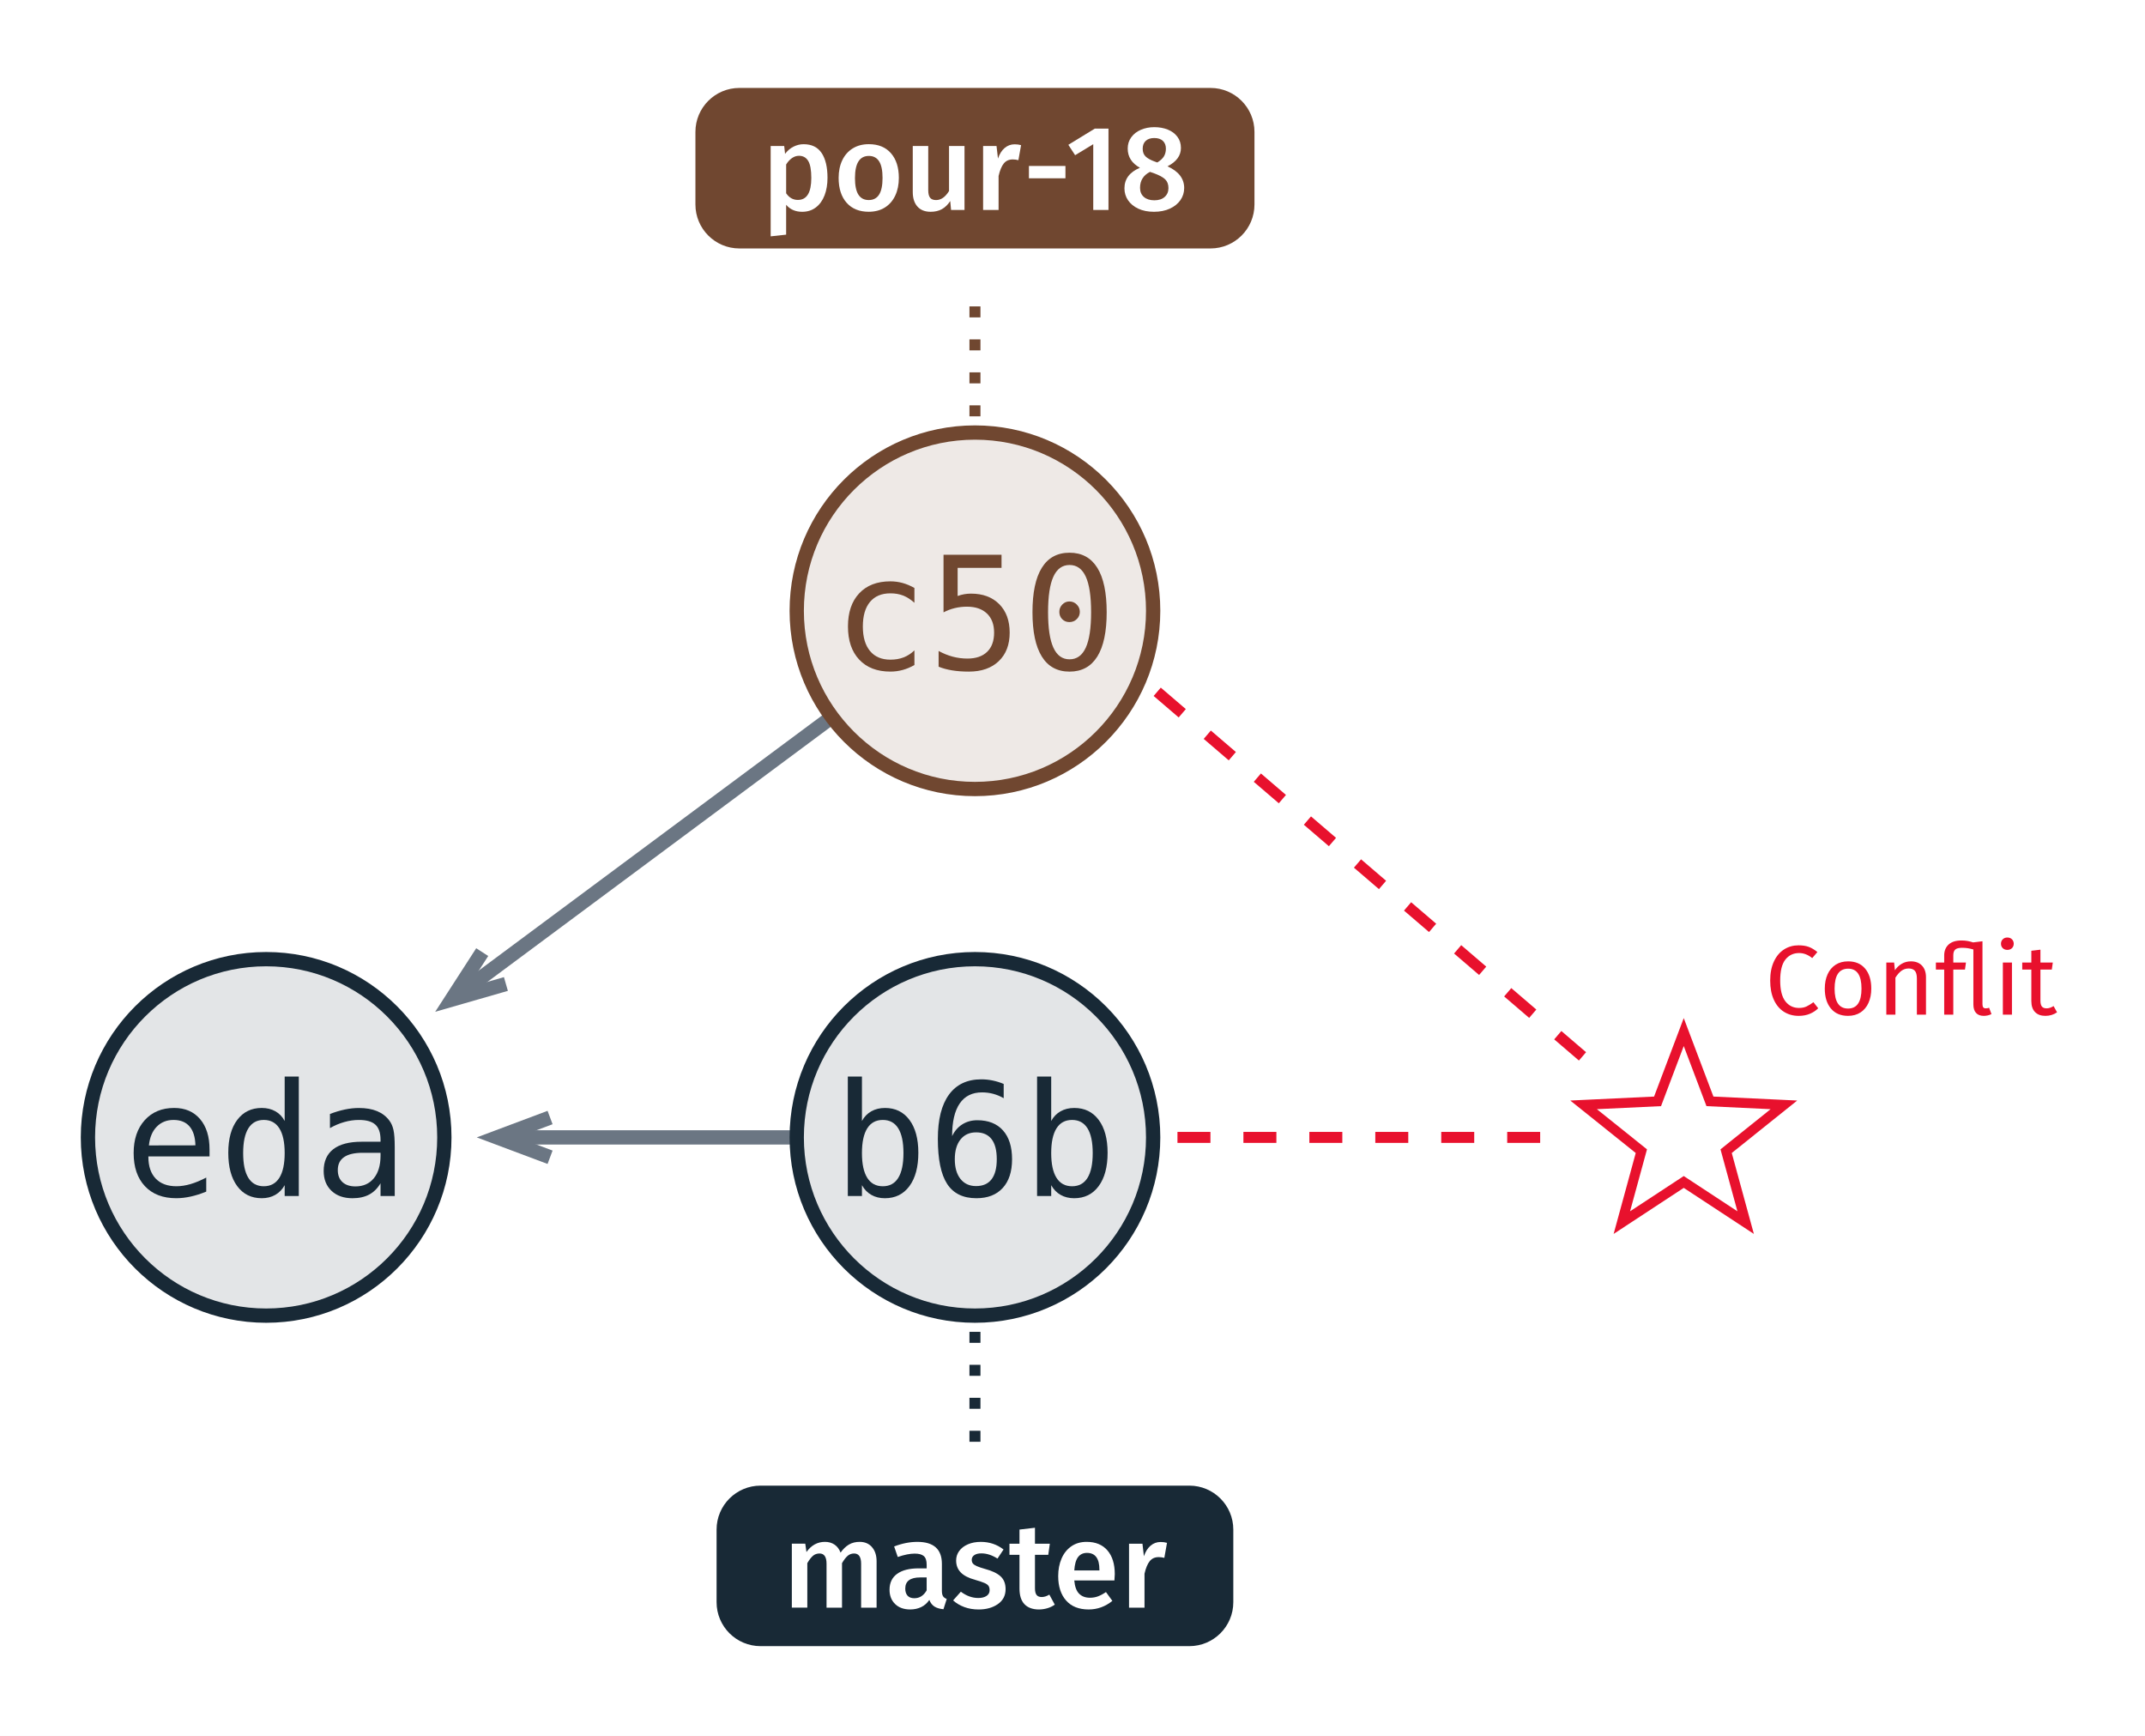
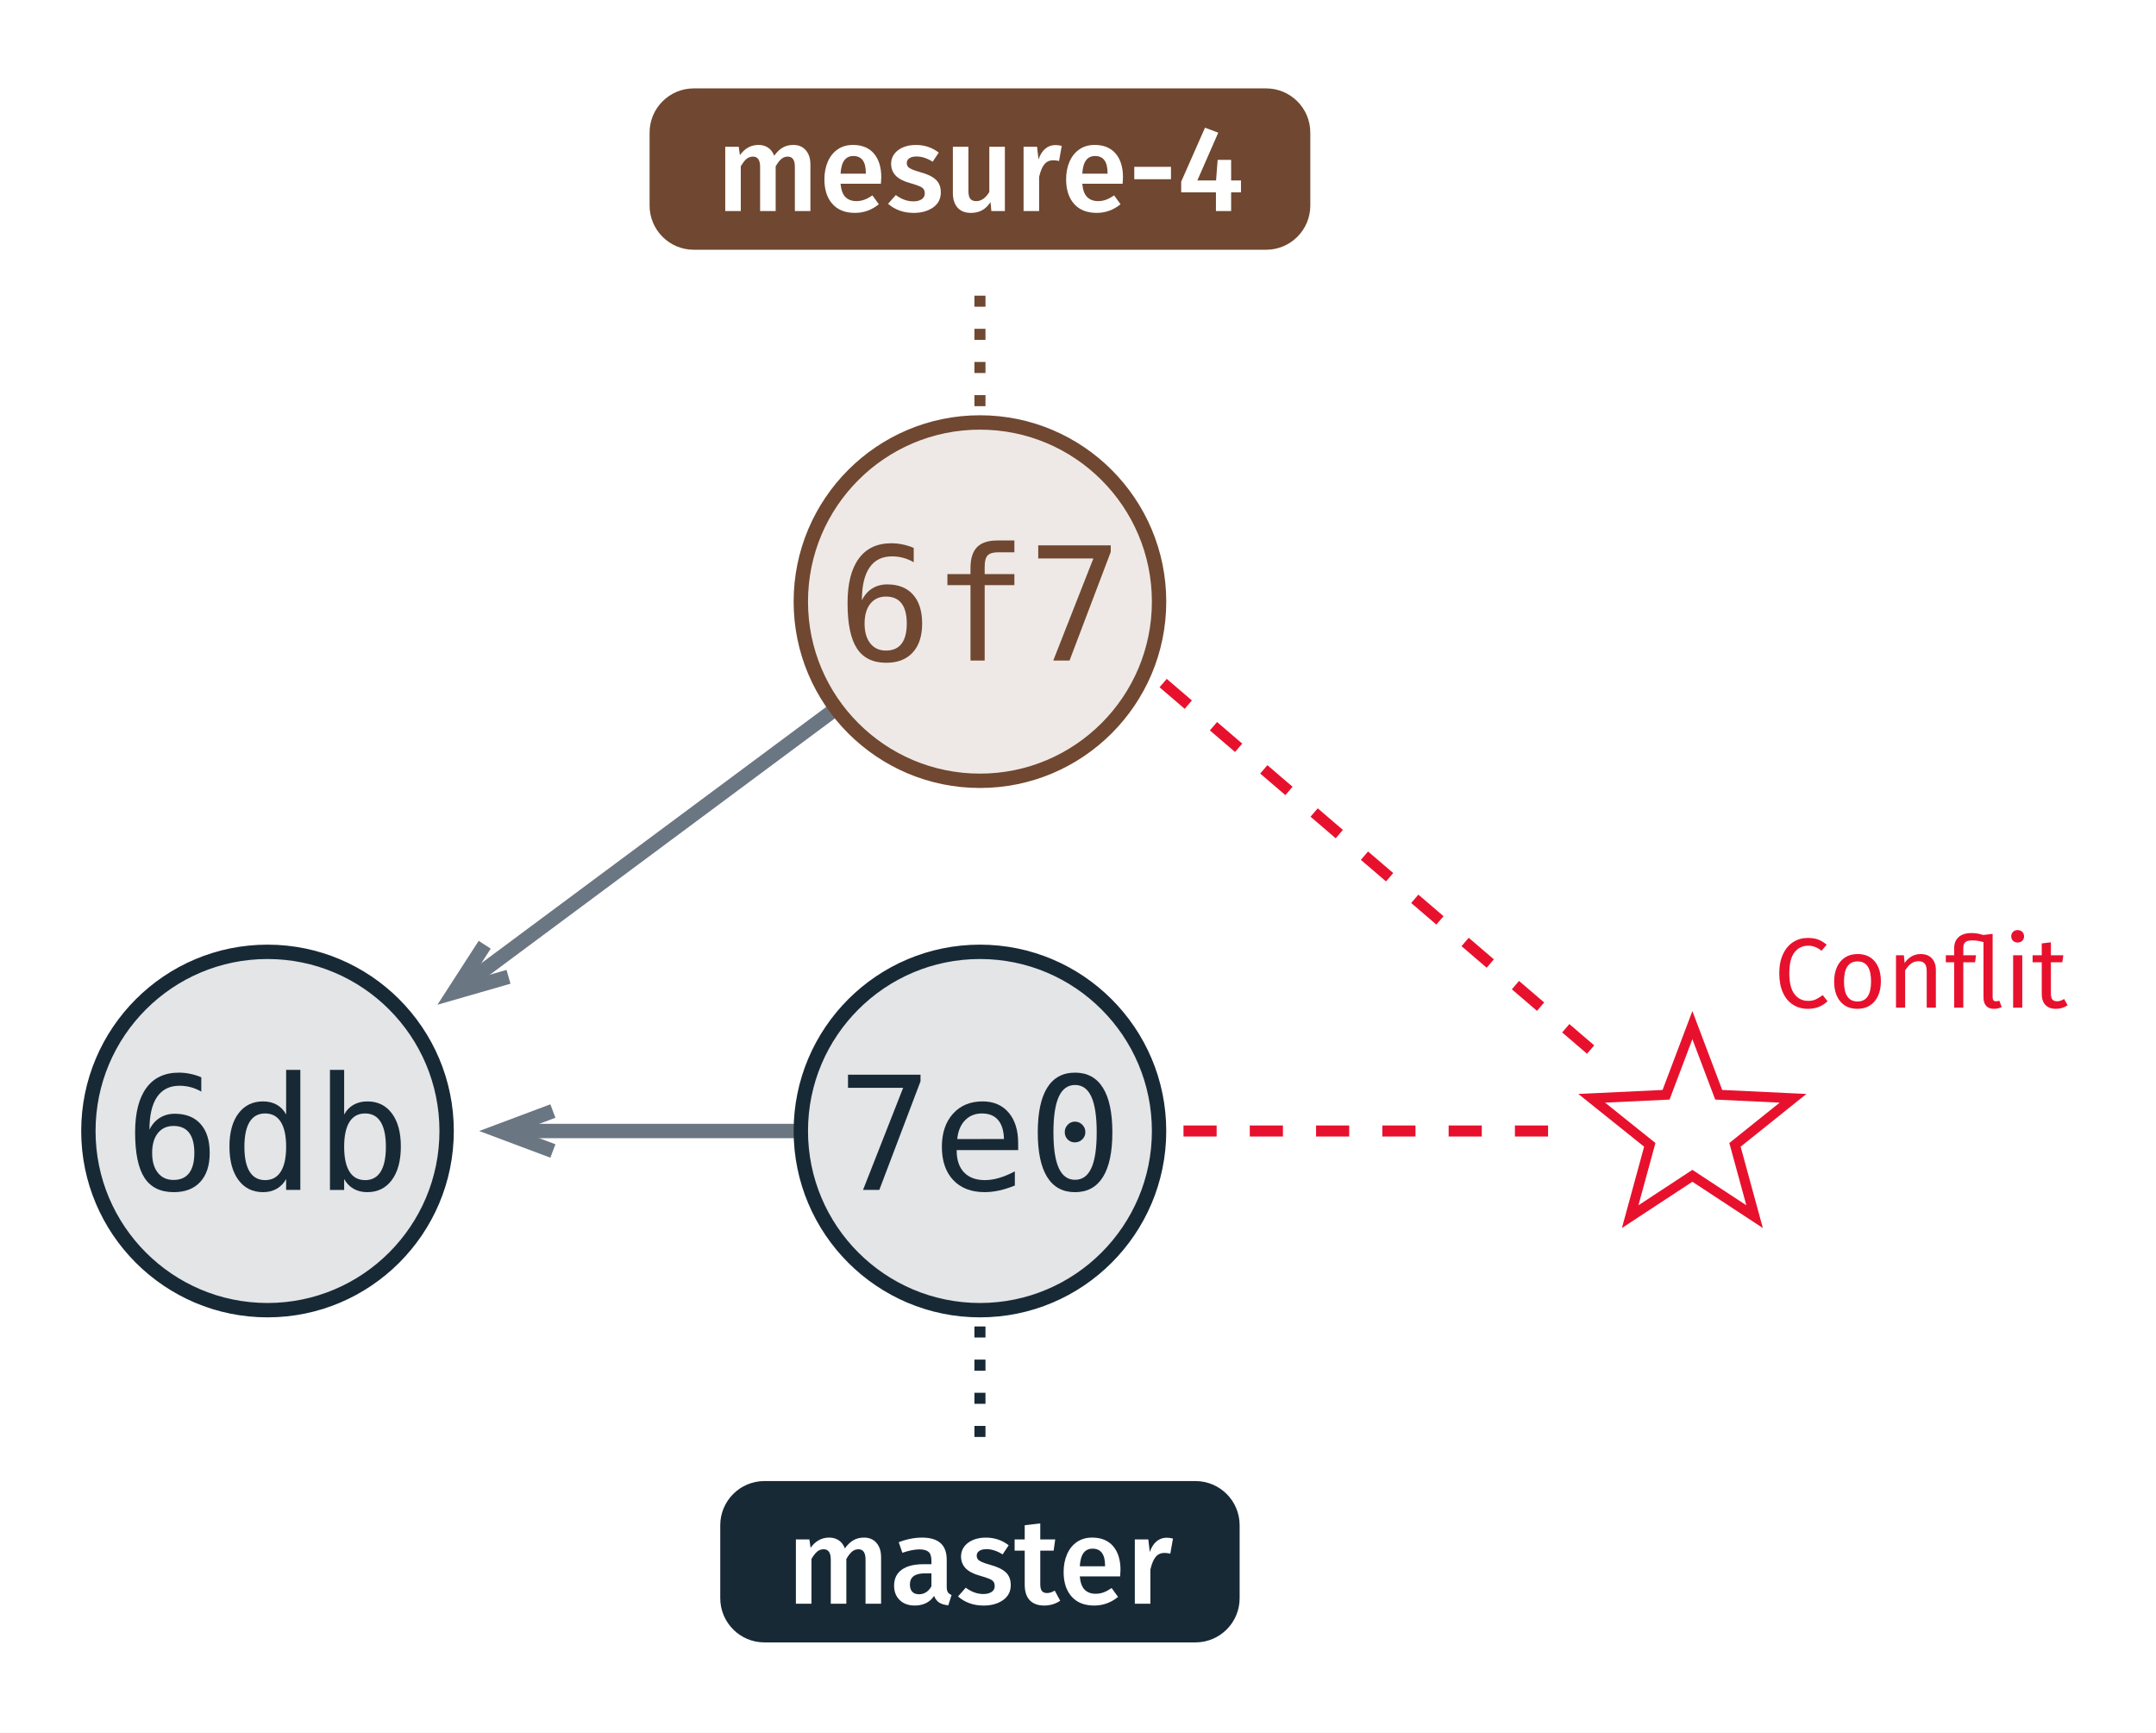
- <svg xmlns="http://www.w3.org/2000/svg" xmlns:xlink="http://www.w3.org/1999/xlink" viewBox="0 0 195.156 157.911" width="195.156pt" height="157.911pt">
-   <path fill="#ffffff" fill-rule="nonzero" d="M 0 0v 157.911h 195.156v -157.911Z " />
+ <svg xmlns="http://www.w3.org/2000/svg" xmlns:xlink="http://www.w3.org/1999/xlink" viewBox="0 0 195.156 156.794" width="195.156pt" height="156.794pt">
+   <path fill="#ffffff" fill-rule="nonzero" d="M 0 0v 156.794h 195.156v -156.794Z " />
  <g transform="translate(8 8)">
-     <path fill="none" stroke="#6b7683" stroke-width="1.3" stroke-linecap="butt" stroke-linejoin="miter" stroke-miterlimit="4" transform="translate(37.22762 95.46643)" d="M 0 0m 27.261 0h -27.261" />
-     <path fill="none" stroke="#6b7683" stroke-width="1.3" stroke-linecap="butt" stroke-linejoin="miter" stroke-miterlimit="4" transform="translate(37.22758 93.65934)" d="M 0 0m 4.819 3.614l -4.819 -1.807l 4.819 -1.807" />
-     <path fill="none" stroke="#6b7683" stroke-width="1.3" stroke-linecap="butt" stroke-linejoin="miter" stroke-miterlimit="4" transform="translate(33.08258 57.22982)" d="M 0 0m 34.604 0l -34.604 25.706" />
-     <path fill="none" stroke="#6b7683" stroke-width="1.3" stroke-linecap="butt" stroke-linejoin="miter" stroke-miterlimit="4" transform="translate(33.08256 78.61138)" d="M 0 0m 4.946 2.901l -4.946 1.423l 2.791 -4.324" />
-     <path fill="#e3e5e7" fill-rule="nonzero" stroke="#182936" stroke-width="1.3" stroke-linecap="butt" stroke-linejoin="miter" stroke-miterlimit="4" transform="translate(0 79.25226)" d="M 0 0m 16.214 0c -8.947 0 -16.214 7.267 -16.214 16.214c 0 8.947 7.267 16.214 16.214 16.214c 8.947 0 16.214 -7.267 16.214 -16.214c 0 -8.947 -7.267 -16.214 -16.214 -16.214Z " />
-     <path fill="none" transform="translate(3.300184 89.93286)" d="M 0 0h 25.828v 11.067h -25.828v -11.067Z " />
-     <g transform="translate(3.300184 89.93286)">
+     <path fill="none" stroke="#6b7683" stroke-width="1.3" stroke-linecap="butt" stroke-linejoin="miter" stroke-miterlimit="4" transform="translate(37.22762 94.34993)" d="M 0 0m 27.261 0h -27.261" />
+     <path fill="none" stroke="#6b7683" stroke-width="1.3" stroke-linecap="butt" stroke-linejoin="miter" stroke-miterlimit="4" transform="translate(37.22758 92.54284)" d="M 0 0m 4.819 3.614l -4.819 -1.807l 4.819 -1.807" />
+     <path fill="none" stroke="#6b7683" stroke-width="1.3" stroke-linecap="butt" stroke-linejoin="miter" stroke-miterlimit="4" transform="translate(33.08258 56.11332)" d="M 0 0m 34.604 0l -34.604 25.706" />
+     <path fill="none" stroke="#6b7683" stroke-width="1.3" stroke-linecap="butt" stroke-linejoin="miter" stroke-miterlimit="4" transform="translate(33.08256 77.49488)" d="M 0 0m 4.946 2.901l -4.946 1.423l 2.791 -4.324" />
+     <path fill="#e3e5e7" fill-rule="nonzero" stroke="#182936" stroke-width="1.3" stroke-linecap="butt" stroke-linejoin="miter" stroke-miterlimit="4" transform="translate(0 78.13576)" d="M 0 0m 16.214 0c -8.947 0 -16.214 7.267 -16.214 16.214c 0 8.947 7.267 16.214 16.214 16.214c 8.947 0 16.214 -7.267 16.214 -16.214c 0 -8.947 -7.267 -16.214 -16.214 -16.214Z " />
+     <path fill="none" transform="translate(3.300184 88.81636)" d="M 0 0h 25.828v 11.067h -25.828v -11.067Z " />
+     <g transform="translate(3.300184 88.81636)">
      <g transform="matrix(1 0 0 -1 0 10.86465)">
-         <use xlink:href="#g5711DEEE2D03E79BB695A22C82EA7823" x="0" y="0" fill="#182936" fill-rule="nonzero" />
+         <use xlink:href="#gF35CA8BA316BA5B83AF3F6B9813C3C51" x="0" y="0" fill="#182936" fill-rule="nonzero" />
        <use xlink:href="#g828065F99A5CD79E3152F3270E71CFC" x="8.609" y="0" fill="#182936" fill-rule="nonzero" />
-         <use xlink:href="#gA28A9E12513D3AFB1E5ECDD2BBFF061A" x="17.219" y="0" fill="#182936" fill-rule="nonzero" />
-       </g>
-     </g>
-     <path fill="#e3e5e7" fill-rule="nonzero" stroke="#182936" stroke-width="1.3" stroke-linecap="butt" stroke-linejoin="miter" stroke-miterlimit="4" transform="translate(64.48819 79.25226)" d="M 0 0m 16.214 0c -8.947 0 -16.214 7.267 -16.214 16.214c 0 8.947 7.267 16.214 16.214 16.214c 8.947 0 16.214 -7.267 16.214 -16.214c 0 -8.947 -7.267 -16.214 -16.214 -16.214Z " />
-     <path fill="none" transform="translate(67.78837 89.93286)" d="M 0 0h 25.828v 11.067h -25.828v -11.067Z " />
-     <g transform="translate(67.78837 89.93286)">
-       <g transform="matrix(1 0 0 -1 0 10.86465)">
-         <use xlink:href="#gA26AE10EE8A0F8E5A095B965E29D5BD8" x="0" y="0" fill="#182936" fill-rule="nonzero" />
-         <use xlink:href="#gF35CA8BA316BA5B83AF3F6B9813C3C51" x="8.609" y="0" fill="#182936" fill-rule="nonzero" />
        <use xlink:href="#gA26AE10EE8A0F8E5A095B965E29D5BD8" x="17.219" y="0" fill="#182936" fill-rule="nonzero" />
      </g>
    </g>
-     <path fill="#eee9e6" fill-rule="nonzero" stroke="#704730" stroke-width="1.3" stroke-linecap="butt" stroke-linejoin="miter" stroke-miterlimit="4" transform="translate(64.48819 31.34674)" d="M 0 0m 16.214 0c -8.947 0 -16.214 7.267 -16.214 16.214c 0 8.947 7.267 16.214 16.214 16.214c 8.947 0 16.214 -7.267 16.214 -16.214c 0 -8.947 -7.267 -16.214 -16.214 -16.214Z " />
-     <path fill="none" transform="translate(67.78837 42.02735)" d="M 0 0h 25.828v 11.067h -25.828v -11.067Z " />
-     <g transform="translate(67.78837 42.02735)">
+     <path fill="#e3e5e7" fill-rule="nonzero" stroke="#182936" stroke-width="1.3" stroke-linecap="butt" stroke-linejoin="miter" stroke-miterlimit="4" transform="translate(64.48819 78.13576)" d="M 0 0m 16.214 0c -8.947 0 -16.214 7.267 -16.214 16.214c 0 8.947 7.267 16.214 16.214 16.214c 8.947 0 16.214 -7.267 16.214 -16.214c 0 -8.947 -7.267 -16.214 -16.214 -16.214Z " />
+     <path fill="none" transform="translate(67.78837 88.81636)" d="M 0 0h 25.828v 11.067h -25.828v -11.067Z " />
+     <g transform="translate(67.78837 88.81636)">
      <g transform="matrix(1 0 0 -1 0 10.86465)">
-         <use xlink:href="#g44041A43405366C0D7B615E0075D3488" x="0" y="0" fill="#704730" fill-rule="nonzero" />
-         <use xlink:href="#gB6C741EF3B4A769594A95226C8D36040" x="8.609" y="0" fill="#704730" fill-rule="nonzero" />
-         <use xlink:href="#g79ACAE473995043BA74797CF8D460860" x="17.219" y="0" fill="#704730" fill-rule="nonzero" />
+         <use xlink:href="#g2159AD5D34ADA66B1B0FA1604024BB8E" x="0" y="0" fill="#182936" fill-rule="nonzero" />
+         <use xlink:href="#g5711DEEE2D03E79BB695A22C82EA7823" x="8.609" y="0" fill="#182936" fill-rule="nonzero" />
+         <use xlink:href="#g79ACAE473995043BA74797CF8D460860" x="17.219" y="0" fill="#182936" fill-rule="nonzero" />
      </g>
    </g>
-     <path fill="none" stroke="#182936" stroke-width="1" stroke-linecap="butt" stroke-linejoin="miter" stroke-miterlimit="4" stroke-dashoffset="0" stroke-dasharray="1 2" transform="translate(80.70236 113.1546)" d="M 0 0v 10.318" />
-     <path fill="none" transform="translate(57.19586 127.1448)" d="M 0 0h 47.013v 14.766h -47.013v -14.766Z " />
-     <g transform="translate(57.19586 127.1448)">
+     <path fill="#eee9e6" fill-rule="nonzero" stroke="#704730" stroke-width="1.3" stroke-linecap="butt" stroke-linejoin="miter" stroke-miterlimit="4" transform="translate(64.48819 30.23024)" d="M 0 0m 16.214 0c -8.947 0 -16.214 7.267 -16.214 16.214c 0 8.947 7.267 16.214 16.214 16.214c 8.947 0 16.214 -7.267 16.214 -16.214c 0 -8.947 -7.267 -16.214 -16.214 -16.214Z " />
+     <path fill="none" transform="translate(67.78837 40.91085)" d="M 0 0h 25.828v 11.067h -25.828v -11.067Z " />
+     <g transform="translate(67.78837 40.91085)">
+       <g transform="matrix(1 0 0 -1 0 10.86465)">
+         <use xlink:href="#gF35CA8BA316BA5B83AF3F6B9813C3C51" x="0" y="0" fill="#704730" fill-rule="nonzero" />
+         <use xlink:href="#g5132B67EA98C75895A002E8EC4D75179" x="8.609" y="0" fill="#704730" fill-rule="nonzero" />
+         <use xlink:href="#g2159AD5D34ADA66B1B0FA1604024BB8E" x="17.219" y="0" fill="#704730" fill-rule="nonzero" />
+       </g>
+     </g>
+     <path fill="none" stroke="#182936" stroke-width="1" stroke-linecap="butt" stroke-linejoin="miter" stroke-miterlimit="4" stroke-dashoffset="0" stroke-dasharray="1 2" transform="translate(80.70236 112.0381)" d="M 0 0v 10.318" />
+     <path fill="none" transform="translate(57.19586 126.0283)" d="M 0 0h 47.013v 14.766h -47.013v -14.766Z " />
+     <g transform="translate(57.19586 126.0283)">
      <g>
        <path fill="#182936" fill-rule="nonzero" d="M 0 0m 0 4c 0 -2.209 1.791 -4 4 -4h 39.013c 2.209 0 4 1.791 4 4v 6.601c 0 2.209 -1.791 4 -4 4h -39.013c -2.209 0 -4 -1.791 -4 -4Z " />
        <g transform="matrix(1 0 0 -1 6 11.101)">
          <use xlink:href="#gF9DD491339A149389698ACC25E5735F4" x="0" y="0" fill="#ffffff" fill-rule="nonzero" />
          <use xlink:href="#g431BE685E59292EB34987B9294DD8B42" x="9.35" y="0" fill="#ffffff" fill-rule="nonzero" />
          <use xlink:href="#g8D9CE21D759756C66568AE0565D42842" x="15.356" y="0" fill="#ffffff" fill-rule="nonzero" />
          <use xlink:href="#g3142F42300D9D7BE3E2B30FA4A05EFDF" x="20.592" y="0" fill="#ffffff" fill-rule="nonzero" />
          <use xlink:href="#g141338F259EBCFED8D5222C57A367E13" x="24.607" y="0" fill="#ffffff" fill-rule="nonzero" />
          <use xlink:href="#g43AC1254031983F275B1873D9D480725" x="30.679" y="0" fill="#ffffff" fill-rule="nonzero" />
        </g>
      </g>
    </g>
-     <path fill="none" stroke="#704730" stroke-width="1" stroke-linecap="butt" stroke-linejoin="miter" stroke-miterlimit="4" stroke-dashoffset="0" stroke-dasharray="1 2" transform="translate(80.70236 19.55462)" d="M 0 0m 0 10.318v -10.318" />
-     <path fill="none" transform="translate(55.27086)" d="M 0 0h 50.863v 16.999h -50.863v -16.999Z " />
-     <g transform="translate(55.27086 -8e-9)">
+     <path fill="none" stroke="#704730" stroke-width="1" stroke-linecap="butt" stroke-linejoin="miter" stroke-miterlimit="4" stroke-dashoffset="0" stroke-dasharray="1 2" transform="translate(80.70236 18.43812)" d="M 0 0m 0 10.318v -10.318" />
+     <path fill="none" transform="translate(50.79936)" d="M 0 0h 59.806v 14.766h -59.806v -14.766Z " />
+     <g transform="translate(50.79936 -1.46e-7)">
      <g>
-         <path fill="#704730" fill-rule="nonzero" d="M 0 0m 0 4c 0 -2.209 1.791 -4 4 -4h 42.863c 2.209 0 4 1.791 4 4v 6.601c 0 2.209 -1.791 4 -4 4h -42.863c -2.209 0 -4 -1.791 -4 -4Z " />
+         <path fill="#704730" fill-rule="nonzero" d="M 0 0m 0 4c 0 -2.209 1.791 -4 4 -4h 51.806c 2.209 0 4 1.791 4 4v 6.601c 0 2.209 -1.791 4 -4 4h -51.806c -2.209 0 -4 -1.791 -4 -4Z " />
        <g transform="matrix(1 0 0 -1 6 11.101)">
-           <use xlink:href="#gAB794E6AE4818BCFCBDD11BE50E2E45D" x="0" y="0" fill="#ffffff" fill-rule="nonzero" />
-           <use xlink:href="#g1FE6DDC0817C54D0014B1CEB25E0B84F" x="6.556" y="0" fill="#ffffff" fill-rule="nonzero" />
-           <use xlink:href="#g1EA649B3A55EB1E89021AE46B3C95C1C" x="12.98" y="0" fill="#ffffff" fill-rule="nonzero" />
-           <use xlink:href="#g43AC1254031983F275B1873D9D480725" x="19.327" y="0" fill="#ffffff" fill-rule="nonzero" />
-           <use xlink:href="#g5A171E3205DA969667FCF6F6ABF0FAEF" x="23.771" y="0" fill="#ffffff" fill-rule="nonzero" />
-           <use xlink:href="#g5511285A9D3D21A57D424F2E9656D9DC" x="27.676" y="0" fill="#ffffff" fill-rule="nonzero" />
-           <use xlink:href="#g4CB20462F6621230D5D60F99BFF8848F" x="32.626" y="0" fill="#ffffff" fill-rule="nonzero" />
+           <use xlink:href="#gF9DD491339A149389698ACC25E5735F4" x="0" y="0" fill="#ffffff" fill-rule="nonzero" />
+           <use xlink:href="#g141338F259EBCFED8D5222C57A367E13" x="9.35" y="0" fill="#ffffff" fill-rule="nonzero" />
+           <use xlink:href="#g8D9CE21D759756C66568AE0565D42842" x="15.422" y="0" fill="#ffffff" fill-rule="nonzero" />
+           <use xlink:href="#g1EA649B3A55EB1E89021AE46B3C95C1C" x="20.658" y="0" fill="#ffffff" fill-rule="nonzero" />
+           <use xlink:href="#g43AC1254031983F275B1873D9D480725" x="27.005" y="0" fill="#ffffff" fill-rule="nonzero" />
+           <use xlink:href="#g141338F259EBCFED8D5222C57A367E13" x="31.229" y="0" fill="#ffffff" fill-rule="nonzero" />
+           <use xlink:href="#g5A171E3205DA969667FCF6F6ABF0FAEF" x="37.301" y="0" fill="#ffffff" fill-rule="nonzero" />
+           <use xlink:href="#gE0A684BF5FE004F5B2EA6883D87B798C" x="41.756" y="0" fill="#ffffff" fill-rule="nonzero" />
        </g>
      </g>
    </g>
-     <path fill="none" stroke="#e8112d" stroke-width="1" stroke-linecap="butt" stroke-linejoin="miter" stroke-miterlimit="4" stroke-dashoffset="0" stroke-dasharray="3 3" transform="translate(99.12756 95.46643)" d="M 0 0h 35.008" />
-     <path fill="none" stroke="#e8112d" stroke-width="1" stroke-linecap="butt" stroke-linejoin="miter" stroke-miterlimit="4" stroke-dashoffset="0" stroke-dasharray="3 3" transform="translate(97.28504 54.931)" d="M 0 0l 38.693 33.165" />
-     <path fill="#ffffff" fill-rule="nonzero" stroke="#e8112d" stroke-width="0.9" stroke-linecap="butt" stroke-linejoin="miter" stroke-miterlimit="4" transform="translate(136.0784 85.88533)" d="M 0 0m 9.112 0l -2.383 6.302l -6.73 0.319l 5.257 4.213l -1.776 6.499l 5.632 -3.698l 5.632 3.698l -1.776 -6.499l 5.257 -4.213l -6.73 -0.319l -2.383 -6.302Z " />
-     <path fill="none" transform="translate(152.5606 78.10231)" d="M 0 0h 26.595v 6.309h -26.595v -6.309Z " />
-     <g transform="translate(152.5606 78.10231)">
+     <path fill="none" stroke="#e8112d" stroke-width="1" stroke-linecap="butt" stroke-linejoin="miter" stroke-miterlimit="4" stroke-dashoffset="0" stroke-dasharray="3 3" transform="translate(99.12756 94.34993)" d="M 0 0h 35.008" />
+     <path fill="none" stroke="#e8112d" stroke-width="1" stroke-linecap="butt" stroke-linejoin="miter" stroke-miterlimit="4" stroke-dashoffset="0" stroke-dasharray="3 3" transform="translate(97.28504 53.8145)" d="M 0 0l 38.693 33.165" />
+     <path fill="#ffffff" fill-rule="nonzero" stroke="#e8112d" stroke-width="0.9" stroke-linecap="butt" stroke-linejoin="miter" stroke-miterlimit="4" transform="translate(136.0784 84.76883)" d="M 0 0m 9.112 0l -2.383 6.302l -6.73 0.319l 5.257 4.213l -1.776 6.499l 5.632 -3.698l 5.632 3.698l -1.776 -6.499l 5.257 -4.213l -6.73 -0.319l -2.383 -6.302Z " />
+     <path fill="none" transform="translate(152.5606 76.98581)" d="M 0 0h 26.595v 6.309h -26.595v -6.309Z " />
+     <g transform="translate(152.5606 76.98581)">
      <g transform="matrix(1 0 0 -1 0 6.201)">
        <use xlink:href="#g2466903838A75F5C50E9837AFE75BB93" x="0" y="0" fill="#e8112d" fill-rule="nonzero" />
        <use xlink:href="#g8E877A6F9C82F092B84D79398E609950" x="4.95" y="0" fill="#e8112d" fill-rule="nonzero" />
        <use xlink:href="#gB0B1C8DE03785905E909FAD434E1D552" x="10.206" y="0" fill="#e8112d" fill-rule="nonzero" />
        <use xlink:href="#g33FA412D6862D18F3CE4C1329A269671" x="15.48" y="0" fill="#e8112d" fill-rule="nonzero" />
        <use xlink:href="#g1D8374F0F0D5006A691224E8CE5DDAF7" x="20.808" y="0" fill="#e8112d" fill-rule="nonzero" />
        <use xlink:href="#gC6C3CA196AEADA3B049012EC1BAE992C" x="23.346" y="0" fill="#e8112d" fill-rule="nonzero" />
      </g>
    </g>
  </g>
  <defs>
-     <symbol id="g5711DEEE2D03E79BB695A22C82EA7823" overflow="visible">
-       <path d="M 0 0m 7.764 4.231v -0.628h -5.565v -0.042q 0 -1.278 0.667 -1.976q 0.667 -0.698 1.882 -0.698q 0.614 0 1.285 0.196q 0.67 0.196 1.431 0.594v -1.278q -0.733 -0.3 -1.414 -0.45q -0.681 -0.15 -1.316 -0.15q -1.822 0 -2.849 1.093q -1.026 1.093 -1.026 3.013q 0 1.871 1.005 2.988q 1.005 1.117 2.681 1.117q 1.494 0 2.357 -1.012q 0.862 -1.012 0.862 -2.765Z m -1.285 0.377q -0.028 1.131 -0.534 1.721q -0.506 0.59 -1.456 0.59q -0.929 0 -1.529 -0.614q -0.6 -0.614 -0.712 -1.704l 4.231 0.007Z " />
+     <symbol id="gF35CA8BA316BA5B83AF3F6B9813C3C51" overflow="visible">
+       <path d="M 0 0m 6.92 10.194v -1.299q -0.44 0.258 -0.936 0.395q -0.496 0.136 -1.033 0.136q -1.341 0 -2.032 -1.009q -0.691 -1.009 -0.691 -2.971q 0.335 0.698 0.929 1.072q 0.594 0.374 1.362 0.374q 1.508 0 2.336 -0.925q 0.827 -0.925 0.827 -2.622q 0 -1.69 -0.852 -2.618q -0.852 -0.929 -2.395 -0.929q -1.815 0 -2.66 1.302q -0.845 1.302 -0.845 4.102q 0 2.639 1.016 4.025q 1.016 1.386 2.943 1.386q 0.517 0 1.033 -0.108q 0.517 -0.108 0.998 -0.311Z m -2.514 -4.406q -0.901 0 -1.417 -0.649q -0.517 -0.649 -0.517 -1.794q 0 -1.145 0.517 -1.794q 0.517 -0.649 1.417 -0.649q 0.936 0 1.41 0.618q 0.475 0.618 0.475 1.826q 0 1.215 -0.475 1.829q -0.475 0.614 -1.41 0.614Z " />
    </symbol>
    <symbol id="g828065F99A5CD79E3152F3270E71CFC" overflow="visible">
      <path d="M 0 0m 5.991 6.822v 4.043h 1.285v -10.865h -1.285v 0.985q -0.321 -0.58 -0.855 -0.883q -0.534 -0.304 -1.232 -0.304q -1.417 0 -2.231 1.1q -0.813 1.1 -0.813 3.034q 0 1.906 0.817 2.992q 0.817 1.086 2.227 1.086q 0.705 0 1.243 -0.304q 0.538 -0.304 0.845 -0.883Z m -3.777 -2.919q 0 -1.494 0.475 -2.255q 0.475 -0.761 1.403 -0.761q 0.929 0 1.414 0.768q 0.485 0.768 0.485 2.248q 0 1.487 -0.485 2.252q -0.485 0.765 -1.414 0.765q -0.929 0 -1.403 -0.761q -0.475 -0.761 -0.475 -2.255Z " />
    </symbol>
-     <symbol id="gA28A9E12513D3AFB1E5ECDD2BBFF061A" overflow="visible">
-       <path d="M 0 0m 4.902 3.931h -0.426q -1.124 0 -1.693 -0.395q -0.569 -0.395 -0.569 -1.177q 0 -0.705 0.426 -1.096q 0.426 -0.391 1.18 -0.391q 1.061 0 1.669 0.737q 0.607 0.737 0.614 2.035v 0.286h -1.201Z m 2.493 0.531v -4.462h -1.292v 1.159q -0.412 -0.698 -1.037 -1.03q -0.625 -0.332 -1.519 -0.332q -1.194 0 -1.906 0.674q -0.712 0.674 -0.712 1.805q 0 1.306 0.876 1.983q 0.876 0.677 2.573 0.677h 1.725v 0.202q -0.007 0.936 -0.475 1.358q -0.468 0.422 -1.494 0.422q -0.656 0 -1.327 -0.189q -0.67 -0.189 -1.306 -0.552v 1.285q 0.712 0.272 1.365 0.408q 0.653 0.136 1.267 0.136q 0.971 0 1.658 -0.286q 0.688 -0.286 1.114 -0.859q 0.265 -0.349 0.377 -0.862q 0.112 -0.513 0.112 -1.54Z " />
-     </symbol>
    <symbol id="gA26AE10EE8A0F8E5A095B965E29D5BD8" overflow="visible">
      <path d="M 0 0m 6.41 3.903q 0 1.494 -0.475 2.255q -0.475 0.761 -1.403 0.761q -0.936 0 -1.417 -0.765q -0.482 -0.765 -0.482 -2.252q 0 -1.48 0.482 -2.248q 0.482 -0.768 1.417 -0.768q 0.929 0 1.403 0.761q 0.475 0.761 0.475 2.255Z m -3.777 2.919q 0.307 0.573 0.848 0.88q 0.541 0.307 1.253 0.307q 1.41 0 2.22 -1.086q 0.81 -1.086 0.81 -2.992q 0 -1.934 -0.813 -3.034q -0.813 -1.1 -2.231 -1.1q -0.698 0 -1.232 0.304q -0.534 0.304 -0.855 0.883v -0.985h -1.285v 10.865h 1.285v -4.043Z " />
    </symbol>
-     <symbol id="gF35CA8BA316BA5B83AF3F6B9813C3C51" overflow="visible">
-       <path d="M 0 0m 6.92 10.194v -1.299q -0.44 0.258 -0.936 0.395q -0.496 0.136 -1.033 0.136q -1.341 0 -2.032 -1.009q -0.691 -1.009 -0.691 -2.971q 0.335 0.698 0.929 1.072q 0.594 0.374 1.362 0.374q 1.508 0 2.336 -0.925q 0.827 -0.925 0.827 -2.622q 0 -1.69 -0.852 -2.618q -0.852 -0.929 -2.395 -0.929q -1.815 0 -2.66 1.302q -0.845 1.302 -0.845 4.102q 0 2.639 1.016 4.025q 1.016 1.386 2.943 1.386q 0.517 0 1.033 -0.108q 0.517 -0.108 0.998 -0.311Z m -2.514 -4.406q -0.901 0 -1.417 -0.649q -0.517 -0.649 -0.517 -1.794q 0 -1.145 0.517 -1.794q 0.517 -0.649 1.417 -0.649q 0.936 0 1.41 0.618q 0.475 0.618 0.475 1.826q 0 1.215 -0.475 1.829q -0.475 0.614 -1.41 0.614Z " />
+     <symbol id="g2159AD5D34ADA66B1B0FA1604024BB8E" overflow="visible">
+       <path d="M 0 0m 0.971 10.425h 6.563v -0.6l -3.729 -9.824h -1.473l 3.631 9.238h -4.992v 1.187Z " />
    </symbol>
-     <symbol id="g44041A43405366C0D7B615E0075D3488" overflow="visible">
-       <path d="M 0 0m 7.408 0.398q -0.517 -0.3 -1.065 -0.45q -0.548 -0.15 -1.121 -0.15q -1.815 0 -2.838 1.089q -1.023 1.089 -1.023 3.016q 0 1.927 1.023 3.016q 1.023 1.089 2.838 1.089q 0.566 0 1.103 -0.147q 0.538 -0.147 1.082 -0.454v -1.348q -0.51 0.454 -1.023 0.656q -0.513 0.202 -1.163 0.202q -1.208 0 -1.857 -0.782q -0.649 -0.782 -0.649 -2.234q 0 -1.445 0.653 -2.231q 0.653 -0.786 1.854 -0.786q 0.67 0 1.201 0.206q 0.531 0.206 0.985 0.639v -1.334Z " />
-     </symbol>
-     <symbol id="gB6C741EF3B4A769594A95226C8D36040" overflow="visible">
-       <path d="M 0 0m 1.445 10.425h 5.279v -1.187h -3.994v -2.563q 0.3 0.112 0.604 0.164q 0.304 0.052 0.611 0.052q 1.62 0 2.57 -0.957q 0.95 -0.957 0.95 -2.59q 0 -1.648 -0.995 -2.597q -0.995 -0.95 -2.72 -0.95q -0.831 0 -1.519 0.112q -0.688 0.112 -1.232 0.335v 1.431q 0.642 -0.349 1.292 -0.52q 0.649 -0.171 1.327 -0.171q 1.166 0 1.798 0.614q 0.632 0.614 0.632 1.746q 0 1.117 -0.653 1.739q -0.653 0.621 -1.819 0.621q -0.566 0 -1.103 -0.129q -0.538 -0.129 -1.026 -0.388v 5.237Z " />
+     <symbol id="g5711DEEE2D03E79BB695A22C82EA7823" overflow="visible">
+       <path d="M 0 0m 7.764 4.231v -0.628h -5.565v -0.042q 0 -1.278 0.667 -1.976q 0.667 -0.698 1.882 -0.698q 0.614 0 1.285 0.196q 0.67 0.196 1.431 0.594v -1.278q -0.733 -0.3 -1.414 -0.45q -0.681 -0.15 -1.316 -0.15q -1.822 0 -2.849 1.093q -1.026 1.093 -1.026 3.013q 0 1.871 1.005 2.988q 1.005 1.117 2.681 1.117q 1.494 0 2.357 -1.012q 0.862 -1.012 0.862 -2.765Z m -1.285 0.377q -0.028 1.131 -0.534 1.721q -0.506 0.59 -1.456 0.59q -0.929 0 -1.529 -0.614q -0.6 -0.614 -0.712 -1.704l 4.231 0.007Z " />
    </symbol>
    <symbol id="g79ACAE473995043BA74797CF8D460860" overflow="visible">
      <path d="M 0 0m 3.373 5.237q 0 0.384 0.269 0.663q 0.269 0.279 0.646 0.279q 0.391 0 0.67 -0.279q 0.279 -0.279 0.279 -0.663q 0 -0.391 -0.276 -0.663q -0.276 -0.272 -0.674 -0.272q -0.391 0 -0.653 0.265q -0.262 0.265 -0.262 0.67Z m 0.929 4.259q -0.985 0 -1.47 -1.061q -0.485 -1.061 -0.485 -3.233q 0 -2.165 0.485 -3.226q 0.485 -1.061 1.47 -1.061q 0.992 0 1.477 1.061q 0.485 1.061 0.485 3.226q 0 2.172 -0.485 3.233q -0.485 1.061 -1.477 1.061Z m 0 1.117q 1.669 0 2.524 -1.369q 0.855 -1.369 0.855 -4.043q 0 -2.667 -0.855 -4.036q -0.855 -1.369 -2.524 -1.369q -1.669 0 -2.521 1.369q -0.852 1.369 -0.852 4.036q 0 2.674 0.852 4.043q 0.852 1.369 2.521 1.369Z " />
+     </symbol>
+     <symbol id="g5132B67EA98C75895A002E8EC4D75179" overflow="visible">
+       <path d="M 0 0m 7.422 10.865v -1.068h -1.459q -0.691 0 -0.96 -0.283q -0.269 -0.283 -0.269 -1.002v -0.691h 2.688v -0.998h -2.688v -6.822h -1.285v 6.822h -2.088v 0.998h 2.088v 0.545q 0 1.285 0.59 1.892q 0.59 0.607 1.84 0.607h 1.543Z " />
    </symbol>
    <symbol id="gF9DD491339A149389698ACC25E5735F4" overflow="visible">
      <path d="M 0 0m 8.14 5.505q 0.418 -0.478 0.418 -1.292v -4.213h -1.408v 3.993q 0 0.935 -0.638 0.935q -0.341 0 -0.589 -0.214q -0.247 -0.214 -0.511 -0.665v -4.048h -1.408v 3.993q 0 0.935 -0.638 0.935q -0.352 0 -0.6 -0.214q -0.247 -0.214 -0.511 -0.665v -4.048h -1.408v 5.819h 1.221l 0.11 -0.759q 0.66 0.924 1.683 0.924q 0.506 0 0.875 -0.253q 0.368 -0.253 0.544 -0.726q 0.341 0.484 0.759 0.732q 0.418 0.247 0.979 0.247q 0.704 0 1.122 -0.478Z " />
    </symbol>
    <symbol id="g431BE685E59292EB34987B9294DD8B42" overflow="visible">
      <path d="M 0 0m 5.253 1.04q 0.104 -0.16 0.336 -0.247l -0.297 -0.935q -0.495 0.044 -0.808 0.236q -0.314 0.193 -0.478 0.611q -0.297 -0.44 -0.743 -0.654q -0.446 -0.214 -0.996 -0.214q -0.869 0 -1.375 0.495q -0.506 0.495 -0.506 1.298q 0 0.946 0.688 1.446q 0.688 0.5 1.964 0.5h 0.726v 0.33q 0 0.561 -0.259 0.786q -0.259 0.226 -0.831 0.226q -0.638 0 -1.54 -0.308l -0.33 0.957q 1.089 0.418 2.112 0.418q 2.233 0 2.233 -2.002v -2.442q 0 -0.341 0.104 -0.5Z m -1.49 0.533v 1.177h -0.583q -1.364 0 -1.364 -1.012q 0 -0.418 0.209 -0.649q 0.209 -0.231 0.616 -0.231q 0.715 0 1.122 0.715Z " />
    </symbol>
    <symbol id="g8D9CE21D759756C66568AE0565D42842" overflow="visible">
      <path d="M 0 0m 4.752 5.291l -0.55 -0.825q -0.748 0.473 -1.463 0.473q -0.418 0 -0.649 -0.16q -0.231 -0.16 -0.231 -0.423q 0 -0.198 0.099 -0.33q 0.099 -0.132 0.357 -0.247q 0.259 -0.116 0.764 -0.259q 0.946 -0.253 1.403 -0.671q 0.457 -0.418 0.457 -1.166q 0 -0.869 -0.704 -1.359q -0.704 -0.489 -1.749 -0.489q -0.715 0 -1.304 0.22q -0.589 0.22 -1.018 0.605l 0.704 0.792q 0.759 -0.572 1.584 -0.572q 0.473 0 0.753 0.187q 0.281 0.187 0.281 0.517q 0 0.253 -0.104 0.402q -0.104 0.148 -0.374 0.264q -0.27 0.116 -0.842 0.281q -0.891 0.242 -1.309 0.676q -0.418 0.434 -0.418 1.083q 0 0.484 0.281 0.869q 0.281 0.385 0.792 0.605q 0.511 0.22 1.171 0.22q 1.177 0 2.068 -0.693Z " />
    </symbol>
    <symbol id="g3142F42300D9D7BE3E2B30FA4A05EFDF" overflow="visible">
      <path d="M 0 0m 4.18 0.275q -0.308 -0.22 -0.688 -0.33q -0.38 -0.11 -0.775 -0.11q -0.858 0.011 -1.304 0.489q -0.446 0.478 -0.446 1.413v 3.069h -0.913v 1.012h 0.913v 1.287l 1.408 0.165v -1.452h 1.353l -0.143 -1.012h -1.21v -3.036q 0 -0.429 0.148 -0.616q 0.148 -0.187 0.468 -0.187q 0.33 0 0.693 0.22l 0.495 -0.913Z " />
    </symbol>
    <symbol id="g141338F259EBCFED8D5222C57A367E13" overflow="visible">
      <path d="M 0 0m 5.588 2.475h -3.652q 0.077 -0.847 0.446 -1.21q 0.368 -0.363 0.985 -0.363q 0.385 0 0.726 0.127q 0.341 0.127 0.726 0.391l 0.583 -0.803q -0.968 -0.781 -2.156 -0.781q -1.331 0 -2.051 0.814q -0.721 0.814 -0.721 2.222q 0 0.891 0.308 1.601q 0.308 0.71 0.891 1.111q 0.583 0.402 1.386 0.402q 1.221 0 1.892 -0.775q 0.671 -0.775 0.671 -2.162q 0 -0.11 -0.033 -0.572Z m -1.364 0.979q 0 1.529 -1.133 1.529q -0.517 0 -0.808 -0.38q -0.291 -0.38 -0.346 -1.216h 2.288v 0.066Z " />
    </symbol>
    <symbol id="g43AC1254031983F275B1873D9D480725" overflow="visible">
      <path d="M 0 0m 4.301 5.896l -0.242 -1.364q -0.264 0.066 -0.517 0.066q -0.517 0 -0.814 -0.368q -0.297 -0.368 -0.473 -1.139v -3.091h -1.408v 5.819h 1.221l 0.132 -1.144q 0.209 0.627 0.605 0.963q 0.396 0.336 0.913 0.336q 0.319 0 0.583 -0.077Z " />
    </symbol>
-     <symbol id="gAB794E6AE4818BCFCBDD11BE50E2E45D" overflow="visible">
-       <path d="M 0 0m 5.484 5.181q 0.533 -0.803 0.533 -2.255q 0 -0.902 -0.27 -1.601q -0.27 -0.699 -0.792 -1.095q -0.522 -0.396 -1.238 -0.396q -0.924 0 -1.463 0.638v -2.717l -1.408 -0.154v 8.217h 1.232l 0.077 -0.715q 0.33 0.44 0.775 0.66q 0.446 0.22 0.907 0.22q 1.111 0 1.645 -0.803Z m -0.941 -2.266q 0 1.078 -0.281 1.546q -0.281 0.468 -0.842 0.468q -0.341 0 -0.643 -0.214q -0.302 -0.214 -0.522 -0.578v -2.618q 0.407 -0.605 1.067 -0.605q 1.221 0 1.221 2.002Z " />
-     </symbol>
-     <symbol id="g1FE6DDC0817C54D0014B1CEB25E0B84F" overflow="visible">
-       <path d="M 0 0m 5.231 5.165q 0.721 -0.82 0.721 -2.249q 0 -0.913 -0.33 -1.611q -0.33 -0.699 -0.946 -1.083q -0.616 -0.385 -1.463 -0.385q -1.287 0 -2.013 0.82q -0.726 0.82 -0.726 2.26q 0 0.913 0.33 1.606q 0.33 0.693 0.952 1.078q 0.622 0.385 1.468 0.385q 1.287 0 2.007 -0.82Z m -3.272 -2.249q 0 -1.034 0.314 -1.524q 0.314 -0.489 0.941 -0.489q 0.627 0 0.941 0.495q 0.314 0.495 0.314 1.518q 0 1.023 -0.314 1.512q -0.314 0.489 -0.929 0.489q -1.265 0 -1.265 -2.002Z " />
-     </symbol>
    <symbol id="g1EA649B3A55EB1E89021AE46B3C95C1C" overflow="visible">
      <path d="M 0 0m 5.5 0h -1.221l -0.077 0.814q -0.319 -0.495 -0.753 -0.737q -0.434 -0.242 -1.028 -0.242q -0.781 0 -1.204 0.478q -0.423 0.478 -0.423 1.325v 4.18h 1.408v -4.004q 0 -0.495 0.171 -0.704q 0.171 -0.209 0.544 -0.209q 0.671 0 1.177 0.825v 4.092h 1.408v -5.819Z " />
    </symbol>
    <symbol id="g5A171E3205DA969667FCF6F6ABF0FAEF" overflow="visible">
      <path d="M 0 0m 0.572 4.004h 3.322v -1.122h -3.322v 1.122Z " />
    </symbol>
-     <symbol id="g5511285A9D3D21A57D424F2E9656D9DC" overflow="visible">
-       <path d="M 0 0m 3.905 0h -1.386v 5.984l -1.65 -1.001l -0.616 0.946l 2.409 1.474h 1.243v -7.403Z " />
-     </symbol>
-     <symbol id="g4CB20462F6621230D5D60F99BFF8848F" overflow="visible">
-       <path d="M 0 0m 5.841 1.991q 0 -0.605 -0.341 -1.095q -0.341 -0.489 -0.963 -0.775q -0.622 -0.286 -1.446 -0.286q -0.814 0 -1.419 0.281q -0.605 0.281 -0.935 0.764q -0.33 0.484 -0.33 1.089q 0 1.276 1.408 1.87q -1.111 0.616 -1.111 1.749q 0 0.583 0.325 1.028q 0.325 0.446 0.88 0.682q 0.555 0.236 1.216 0.236q 0.671 0 1.221 -0.22q 0.55 -0.22 0.875 -0.649q 0.325 -0.429 0.325 -1.023q 0 -1.045 -1.221 -1.672q 1.518 -0.682 1.518 -1.98Z m -3.493 4.301q -0.281 -0.253 -0.281 -0.726q 0 -0.44 0.264 -0.699q 0.264 -0.259 0.847 -0.468l 0.22 -0.077q 0.429 0.264 0.605 0.561q 0.176 0.297 0.176 0.693q 0 0.451 -0.275 0.71q -0.275 0.259 -0.781 0.259q -0.495 0 -0.775 -0.253Z m 1.722 -5.104q 0.341 0.308 0.341 0.803q 0 0.506 -0.297 0.797q -0.297 0.291 -1.056 0.567l -0.33 0.11q -0.902 -0.462 -0.902 -1.452q 0 -0.528 0.352 -0.831q 0.352 -0.302 0.946 -0.302q 0.605 0 0.946 0.308Z " />
+     <symbol id="gE0A684BF5FE004F5B2EA6883D87B798C" overflow="visible">
+       <path d="M 0 0m 5.775 1.694h -0.891v -1.694h -1.375v 1.694h -3.146v 0.968l 2.156 4.884l 1.199 -0.451l -1.892 -4.323h 1.694l 0.143 1.859h 1.221v -1.859h 0.891v -1.078Z " />
    </symbol>
    <symbol id="g2466903838A75F5C50E9837AFE75BB93" overflow="visible">
      <path d="M 0 0m 4.01 6.165q 0.383 -0.144 0.778 -0.468l -0.468 -0.549q -0.567 0.459 -1.197 0.459q -0.774 0 -1.246 -0.594q -0.472 -0.594 -0.472 -1.908q 0 -1.278 0.468 -1.885q 0.468 -0.608 1.242 -0.608q 0.396 0 0.684 0.135q 0.288 0.135 0.63 0.387l 0.432 -0.549q -0.279 -0.297 -0.734 -0.495q -0.455 -0.198 -1.04 -0.198q -0.756 0 -1.345 0.373q -0.59 0.373 -0.918 1.098q -0.329 0.725 -0.329 1.742q 0 1.017 0.342 1.742q 0.342 0.725 0.927 1.093q 0.585 0.369 1.305 0.369q 0.558 0 0.941 -0.144Z " />
    </symbol>
    <symbol id="g8E877A6F9C82F092B84D79398E609950" overflow="visible">
      <path d="M 0 0m 4.189 4.185q 0.553 -0.666 0.553 -1.809q 0 -0.738 -0.252 -1.3q -0.252 -0.562 -0.729 -0.873q -0.477 -0.31 -1.134 -0.31q -0.999 0 -1.557 0.666q -0.558 0.666 -0.558 1.809q 0 0.738 0.252 1.3q 0.252 0.562 0.729 0.873q 0.477 0.31 1.143 0.31q 0.999 0 1.552 -0.666Z m -2.785 -1.818q 0 -1.809 1.224 -1.809q 1.224 0 1.224 1.818q 0 1.809 -1.215 1.809q -1.233 0 -1.233 -1.818Z " />
    </symbol>
    <symbol id="gB0B1C8DE03785905E909FAD434E1D552" overflow="visible">
      <path d="M 0 0m 4.099 4.464q 0.364 -0.387 0.364 -1.062v -3.402h -0.828v 3.285q 0 0.504 -0.189 0.711q -0.189 0.207 -0.558 0.207q -0.378 0 -0.666 -0.216q -0.288 -0.216 -0.54 -0.621v -3.366h -0.828v 4.743h 0.711l 0.072 -0.702q 0.252 0.378 0.625 0.594q 0.373 0.216 0.824 0.216q 0.648 0 1.012 -0.387Z " />
    </symbol>
    <symbol id="g33FA412D6862D18F3CE4C1329A269671" overflow="visible">
      <path d="M 0 0m 5.148 0.054q -0.333 -0.162 -0.702 -0.162q -0.459 0 -0.702 0.266q -0.243 0.266 -0.243 0.778v 4.995q -0.279 0.081 -0.513 0.117q -0.234 0.036 -0.522 0.036q -0.441 0 -0.617 -0.162q -0.175 -0.162 -0.175 -0.522v -0.657h 1.152l -0.09 -0.639h -1.062v -4.104h -0.828v 4.104h -0.756v 0.639h 0.756v 0.648q 0 0.621 0.401 0.99q 0.401 0.369 1.165 0.369q 0.306 0 0.553 -0.045q 0.247 -0.045 0.535 -0.135v 0.009l 0.828 0.099v -5.724q 0 -0.189 0.068 -0.283q 0.068 -0.095 0.23 -0.095q 0.171 0 0.306 0.054l 0.216 -0.576Z " />
    </symbol>
    <symbol id="g1D8374F0F0D5006A691224E8CE5DDAF7" overflow="visible">
      <path d="M 0 0m 1.683 0h -0.828v 4.743h 0.828v -4.743Z m 0 6.858q 0.162 -0.162 0.162 -0.405q 0 -0.243 -0.162 -0.401q -0.162 -0.158 -0.423 -0.158q -0.252 0 -0.414 0.158q -0.162 0.158 -0.162 0.401q 0 0.243 0.162 0.405q 0.162 0.162 0.414 0.162q 0.261 0 0.423 -0.162Z " />
    </symbol>
    <symbol id="gC6C3CA196AEADA3B049012EC1BAE992C" overflow="visible">
      <path d="M 0 0m 3.249 0.216q -0.468 -0.324 -1.062 -0.324q -0.603 0 -0.941 0.346q -0.338 0.346 -0.338 1.004v 2.862h -0.828v 0.639h 0.828v 1.071l 0.828 0.099v -1.17h 1.125l -0.09 -0.639h -1.035v -2.826q 0 -0.369 0.131 -0.535q 0.131 -0.167 0.436 -0.167q 0.297 0 0.63 0.207l 0.315 -0.567Z " />
    </symbol>
  </defs>
</svg>
